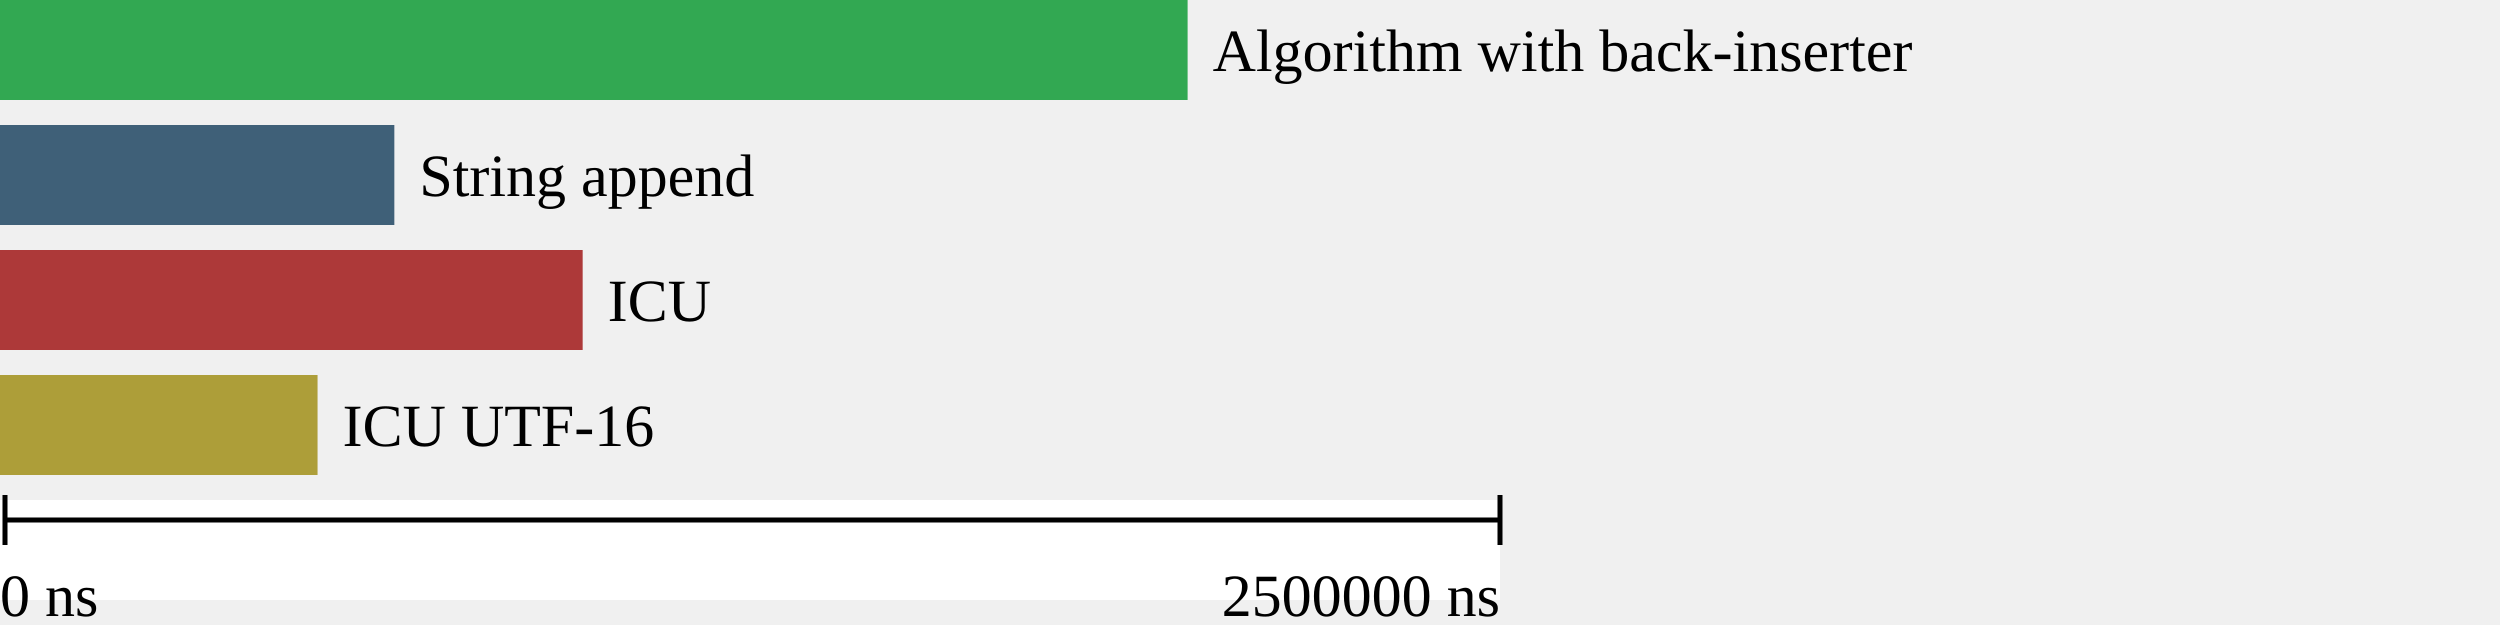
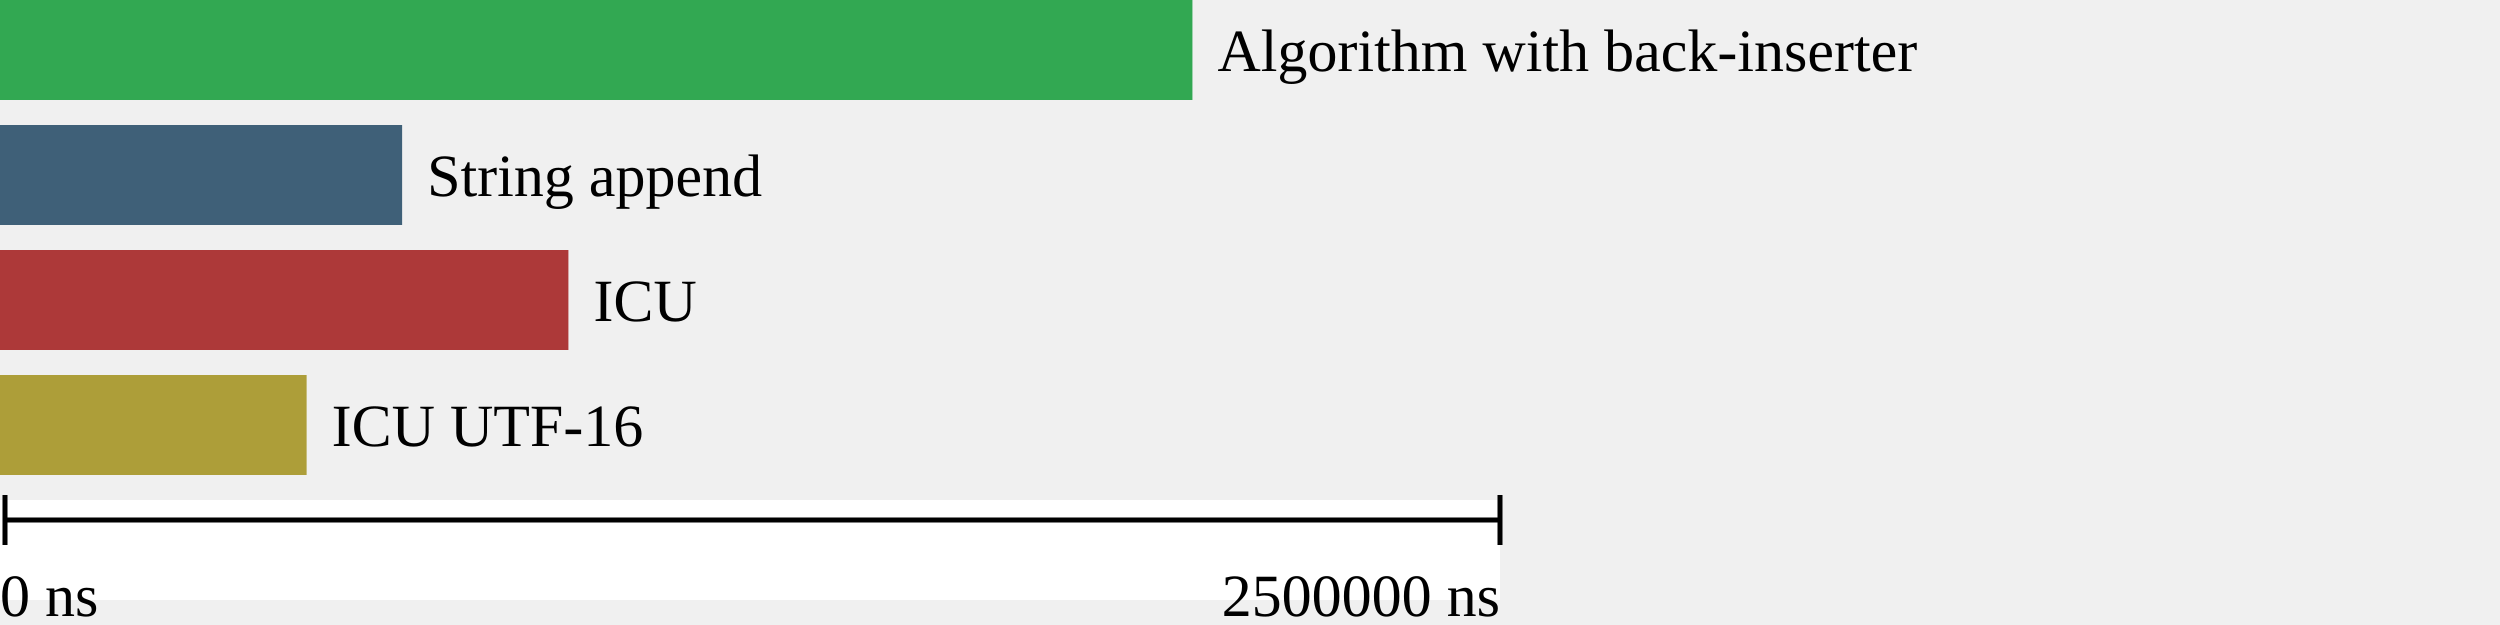
<svg xmlns="http://www.w3.org/2000/svg" version="1.1" width="500" height="125">
-   <rect width="237.521" height="20" y="0" fill="#32a852" />
-   <text x="242.521" y="10.0" dy=".35em" fill="black">Algorithm with back-inserter</text>
-   <rect width="78.867" height="20" y="25" fill="#3f6078" />
-   <text x="83.867" y="35.0" dy=".35em" fill="black">String append</text>
-   <rect width="116.533" height="20" y="50" fill="#ad3939" />
-   <text x="121.533" y="60.0" dy=".35em" fill="black">ICU</text>
-   <rect width="63.51" height="20" y="75" fill="#ad9e39" />
-   <text x="68.51" y="85.0" dy=".35em" fill="black">ICU UTF-16</text>
+   <rect width="238.485" height="20" y="0" fill="#32a852" />
+   <text x="243.485" y="10.0" dy=".35em" fill="black">Algorithm with back-inserter</text>
+   <rect width="80.425" height="20" y="25" fill="#3f6078" />
+   <text x="85.425" y="35.0" dy=".35em" fill="black">String append</text>
+   <rect width="113.681" height="20" y="50" fill="#ad3939" />
+   <text x="118.681" y="60.0" dy=".35em" fill="black">ICU</text>
+   <rect width="61.324" height="20" y="75" fill="#ad9e39" />
+   <text x="66.324" y="85.0" dy=".35em" fill="black">ICU UTF-16</text>
  <rect width="300" height="20" y="100" fill="white" />
  <line x1="1" y1="104" x2="300" y2="104" stroke="black" fill="black" />
  <line x1="1" y1="99" x2="1" y2="109" stroke="black" fill="black" />
  <line x1="300" y1="99" x2="300" y2="109" stroke="black" fill="black" />
  <text x="0" y="119.0" dy=".35em" fill="black">0 ns</text>
  <text x="300" y="119.0" dy=".35em" text-anchor="end" fill="black">2500000 ns</text>
</svg>
